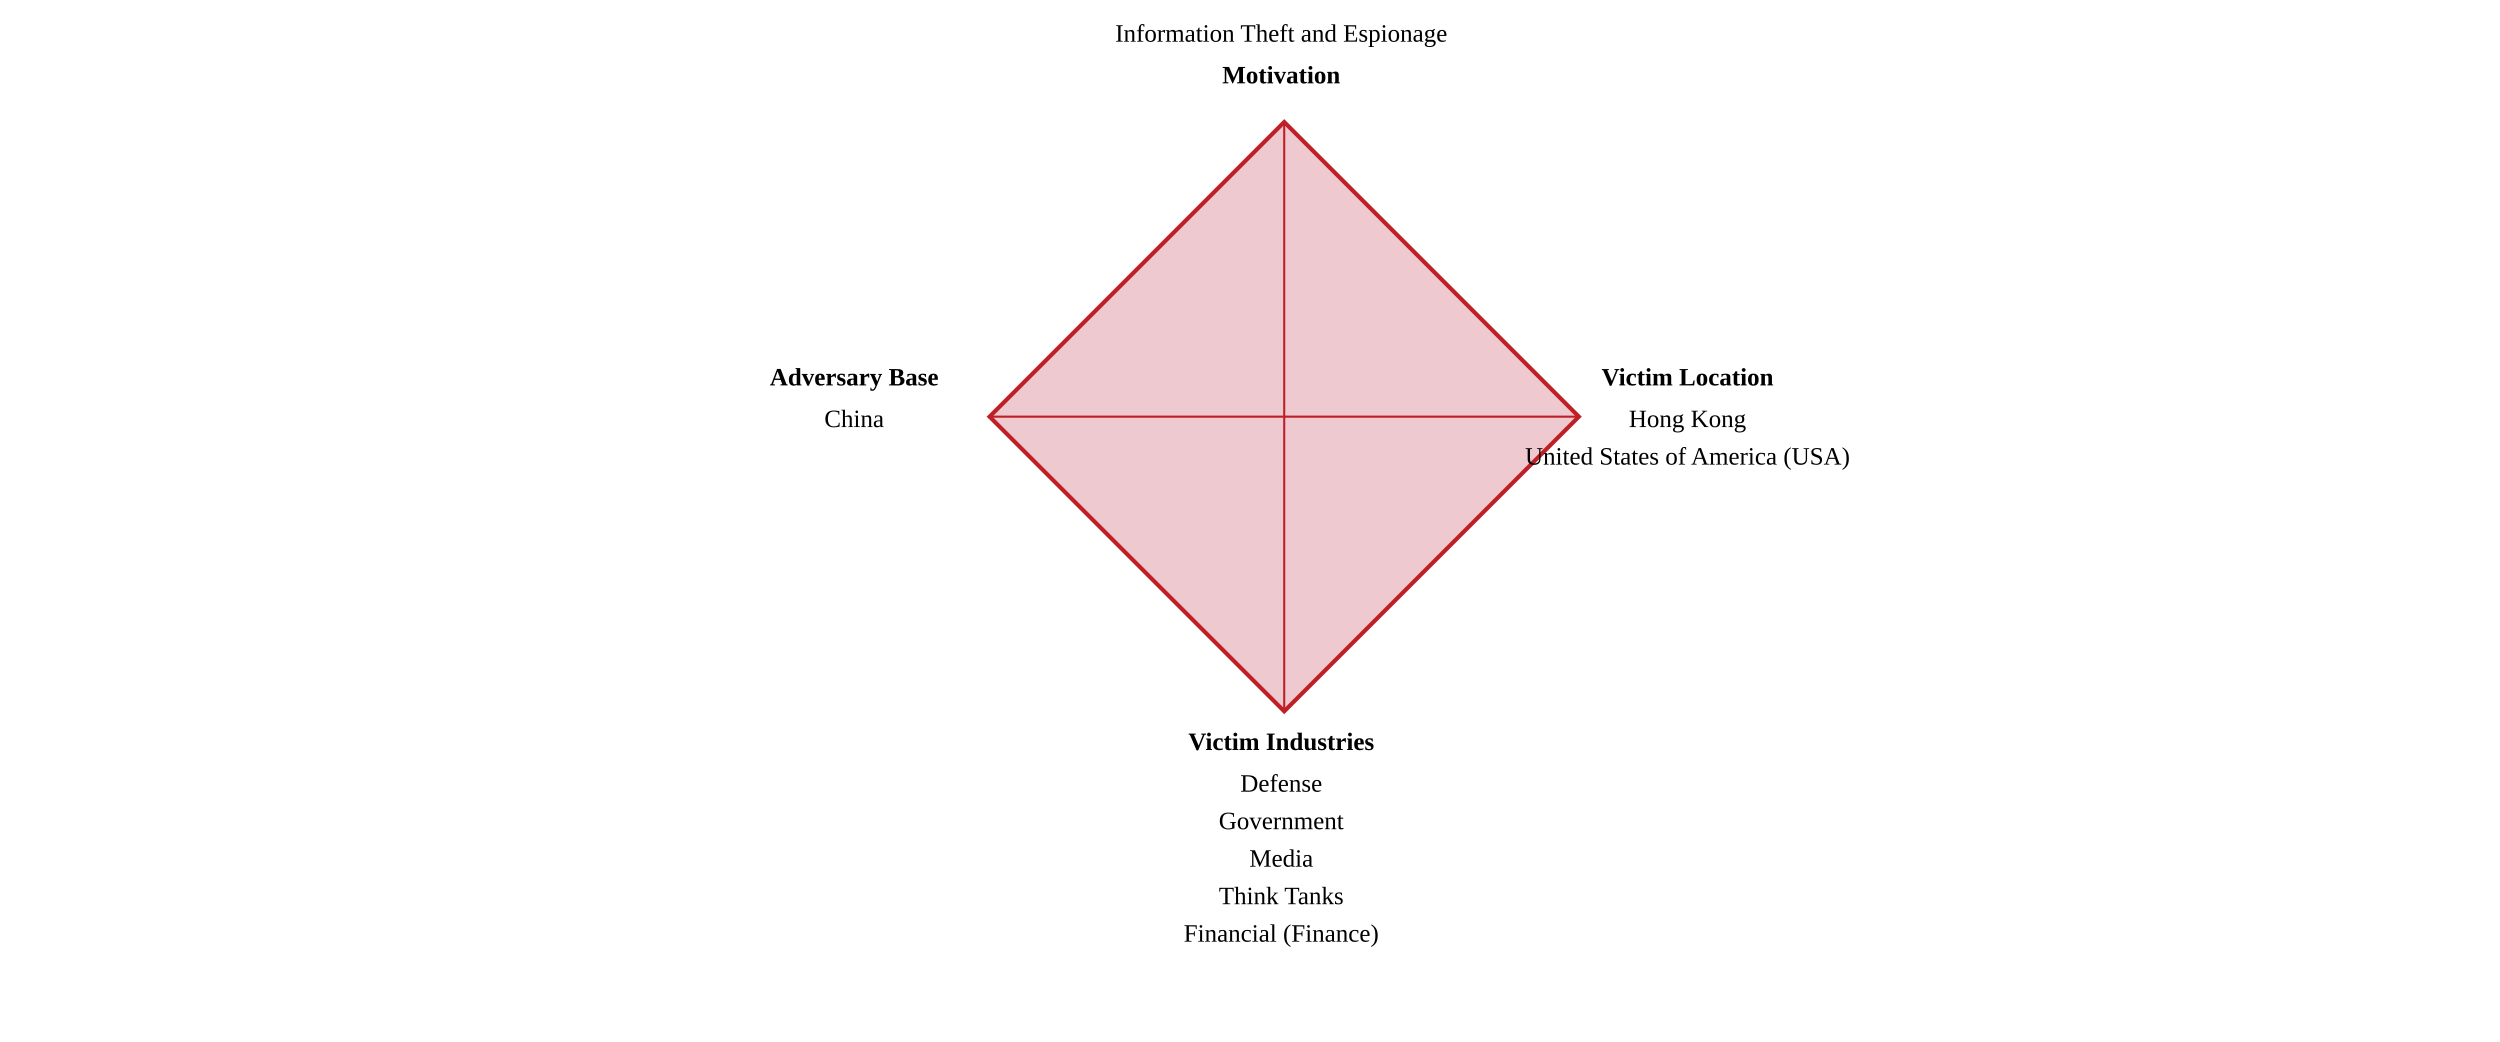
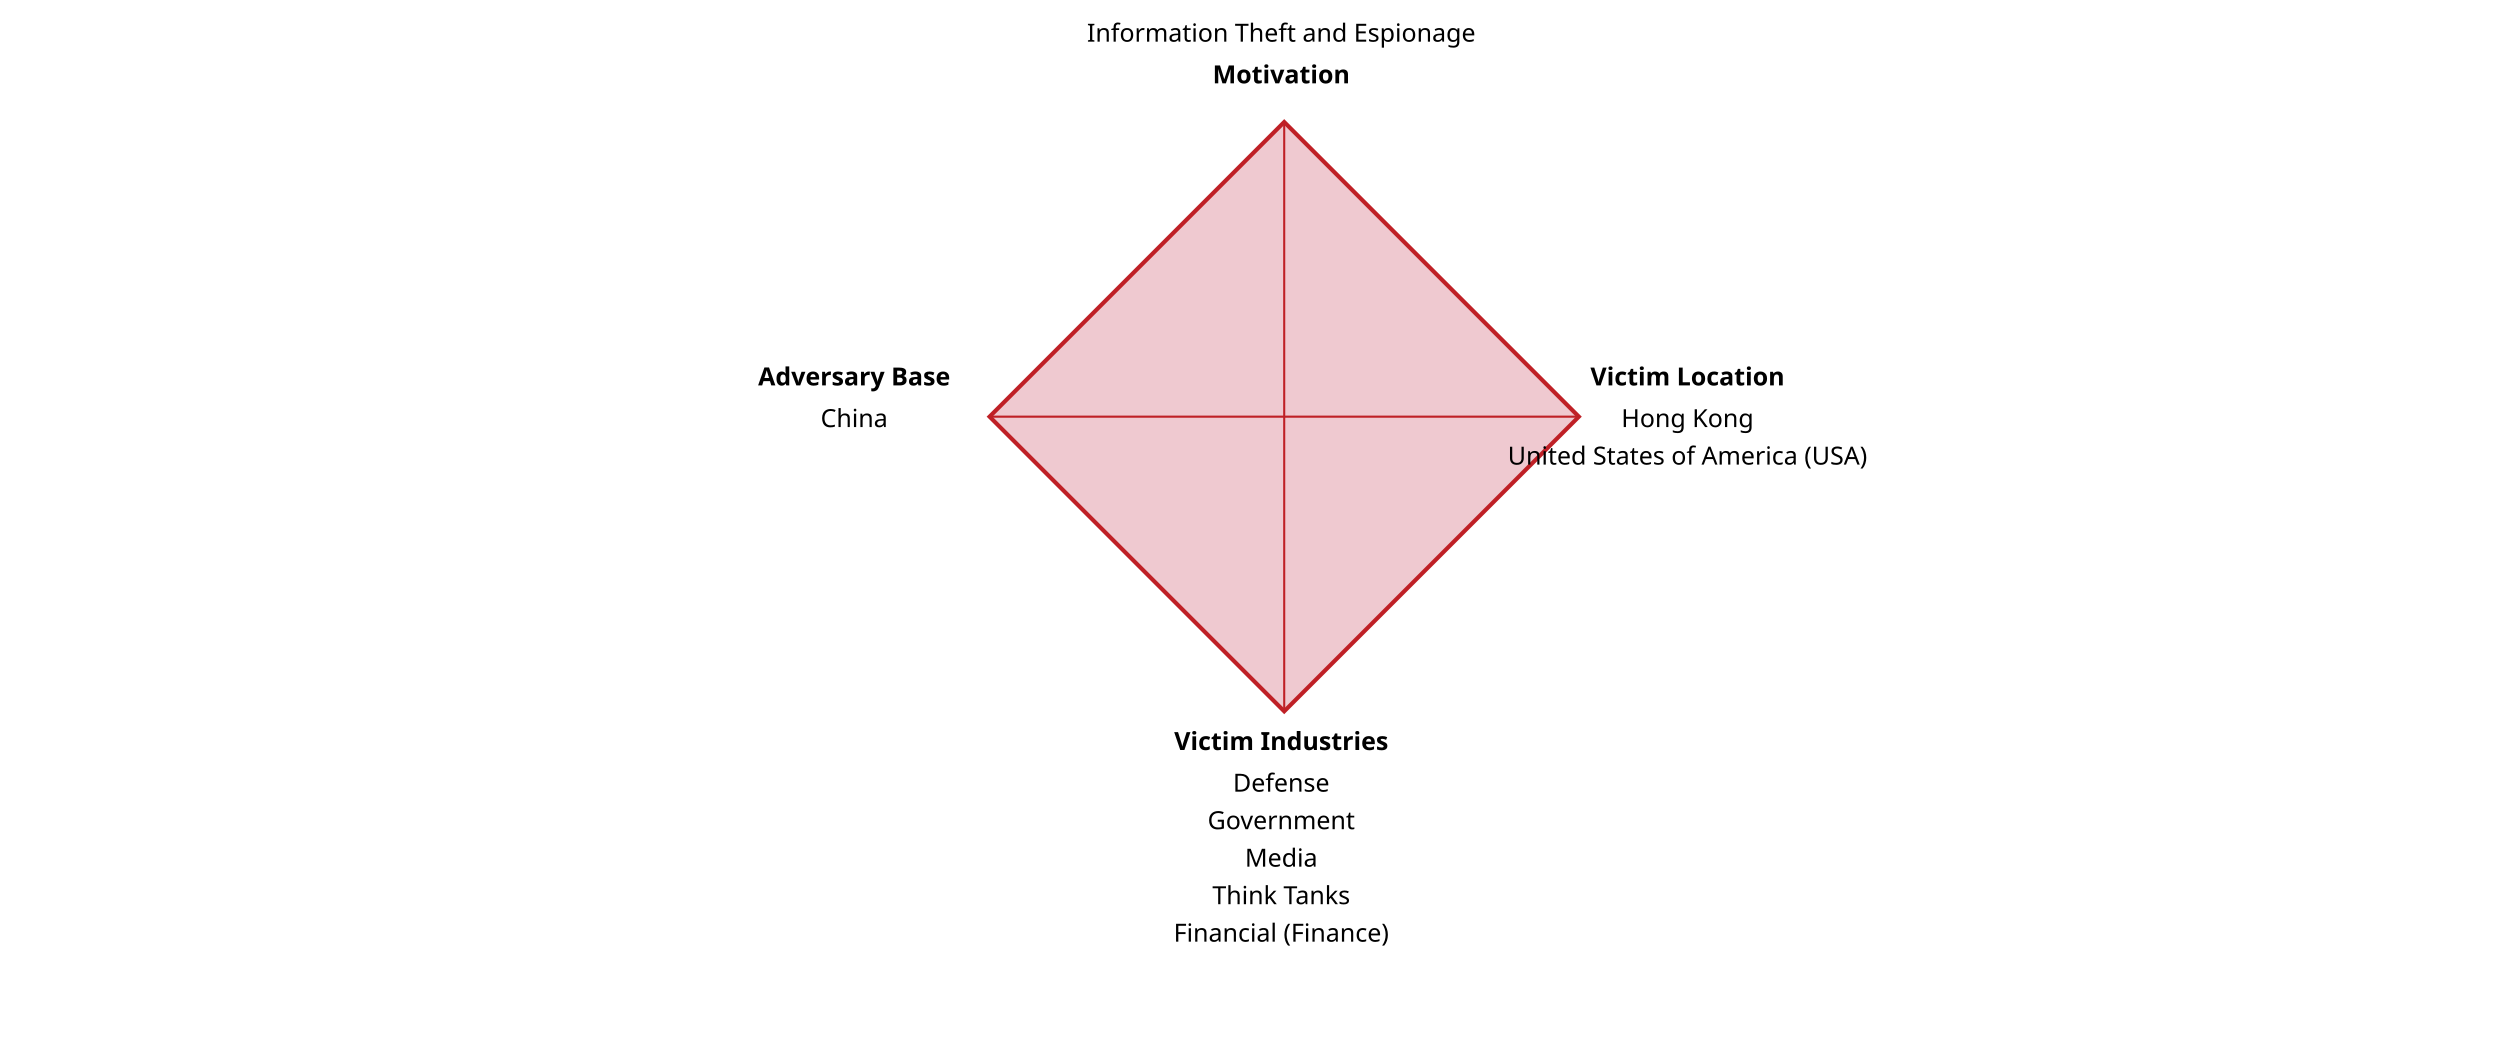
<svg xmlns="http://www.w3.org/2000/svg" viewBox="0 0 1200 500" version="1.1">
  <g transform="translate(475 200) rotate(-45)">
    <rect x="0" y="0" width="200" height="200" fill="#efc9d0" stroke="#bf2026ff" stroke-width="2" />
    <line x1="0" y1="0" x2="200" y2="200" stroke="#bf2026ff" />
    <line x1="0" y1="200" x2="200" y2="0" stroke="#bf2026ff" />
  </g>
  <g id="diamond_labels" transform="translate(475 200)">
-     <text x="140" y="-160" id="svg_motivation" style="font-weight:bold" text-anchor="middle">Motivation</text>
-     <text x="140" y="-180" id="svg_motivation_detail" text-anchor="middle">Information Theft and Espionage</text>
-     <text x="140" y="160" id="svg_industry" style="font-weight:bold" text-anchor="middle">Victim Industries</text>
-     <text x="140" y="180" id="svg_industry_detail" text-anchor="middle">Defense</text>
-     <text x="140" y="198" id="svg_industry_detail" text-anchor="middle">Government</text>
-     <text x="140" y="216" id="svg_industry_detail" text-anchor="middle">Media</text>
-     <text x="140" y="234" id="svg_industry_detail" text-anchor="middle">Think Tanks</text>
-     <text x="140" y="252" id="svg_industry_detail" text-anchor="middle">Financial (Finance)</text>
-     <text x="-65" y="-15" id="svg_base" style="font-weight:bold" text-anchor="middle">Adversary Base</text>
-     <text x="-65" y="5" id="svg_base_detail" text-anchor="middle">China</text>
-     <text x="335" y="-15" id="svg_victim_country" style="font-weight:bold" text-anchor="middle">Victim Location</text>
-     <text x="335" y="5" id="svg_victim_country_detail" text-anchor="middle">Hong Kong</text>
-     <text x="335" y="23" id="svg_victim_country_detail" text-anchor="middle">United States of America (USA)</text>
+     <text x="140" y="-160" id="svg_motivation" style="font-weight:bold" font-family="sans-serif" text-anchor="middle">Motivation</text>
+     <text x="140" y="-180" id="svg_motivation_detail" font-family="sans-serif" text-anchor="middle">Information Theft and Espionage</text>
+     <text x="140" y="160" id="svg_industry" style="font-weight:bold" font-family="sans-serif" text-anchor="middle">Victim Industries</text>
+     <text x="140" y="180" id="svg_industry_detail" font-family="sans-serif" text-anchor="middle">Defense</text>
+     <text x="140" y="198" id="svg_industry_detail" font-family="sans-serif" text-anchor="middle">Government</text>
+     <text x="140" y="216" id="svg_industry_detail" font-family="sans-serif" text-anchor="middle">Media</text>
+     <text x="140" y="234" id="svg_industry_detail" font-family="sans-serif" text-anchor="middle">Think Tanks</text>
+     <text x="140" y="252" id="svg_industry_detail" font-family="sans-serif" text-anchor="middle">Financial (Finance)</text>
+     <text x="-65" y="-15" id="svg_base" style="font-weight:bold" font-family="sans-serif" text-anchor="middle">Adversary Base</text>
+     <text x="-65" y="5" id="svg_base_detail" font-family="sans-serif" text-anchor="middle">China</text>
+     <text x="335" y="-15" id="svg_victim_country" style="font-weight:bold" font-family="sans-serif" text-anchor="middle">Victim Location</text>
+     <text x="335" y="5" id="svg_victim_country_detail" font-family="sans-serif" text-anchor="middle">Hong Kong</text>
+     <text x="335" y="23" id="svg_victim_country_detail" font-family="sans-serif" text-anchor="middle">United States of America (USA)</text>
  </g>
</svg>
